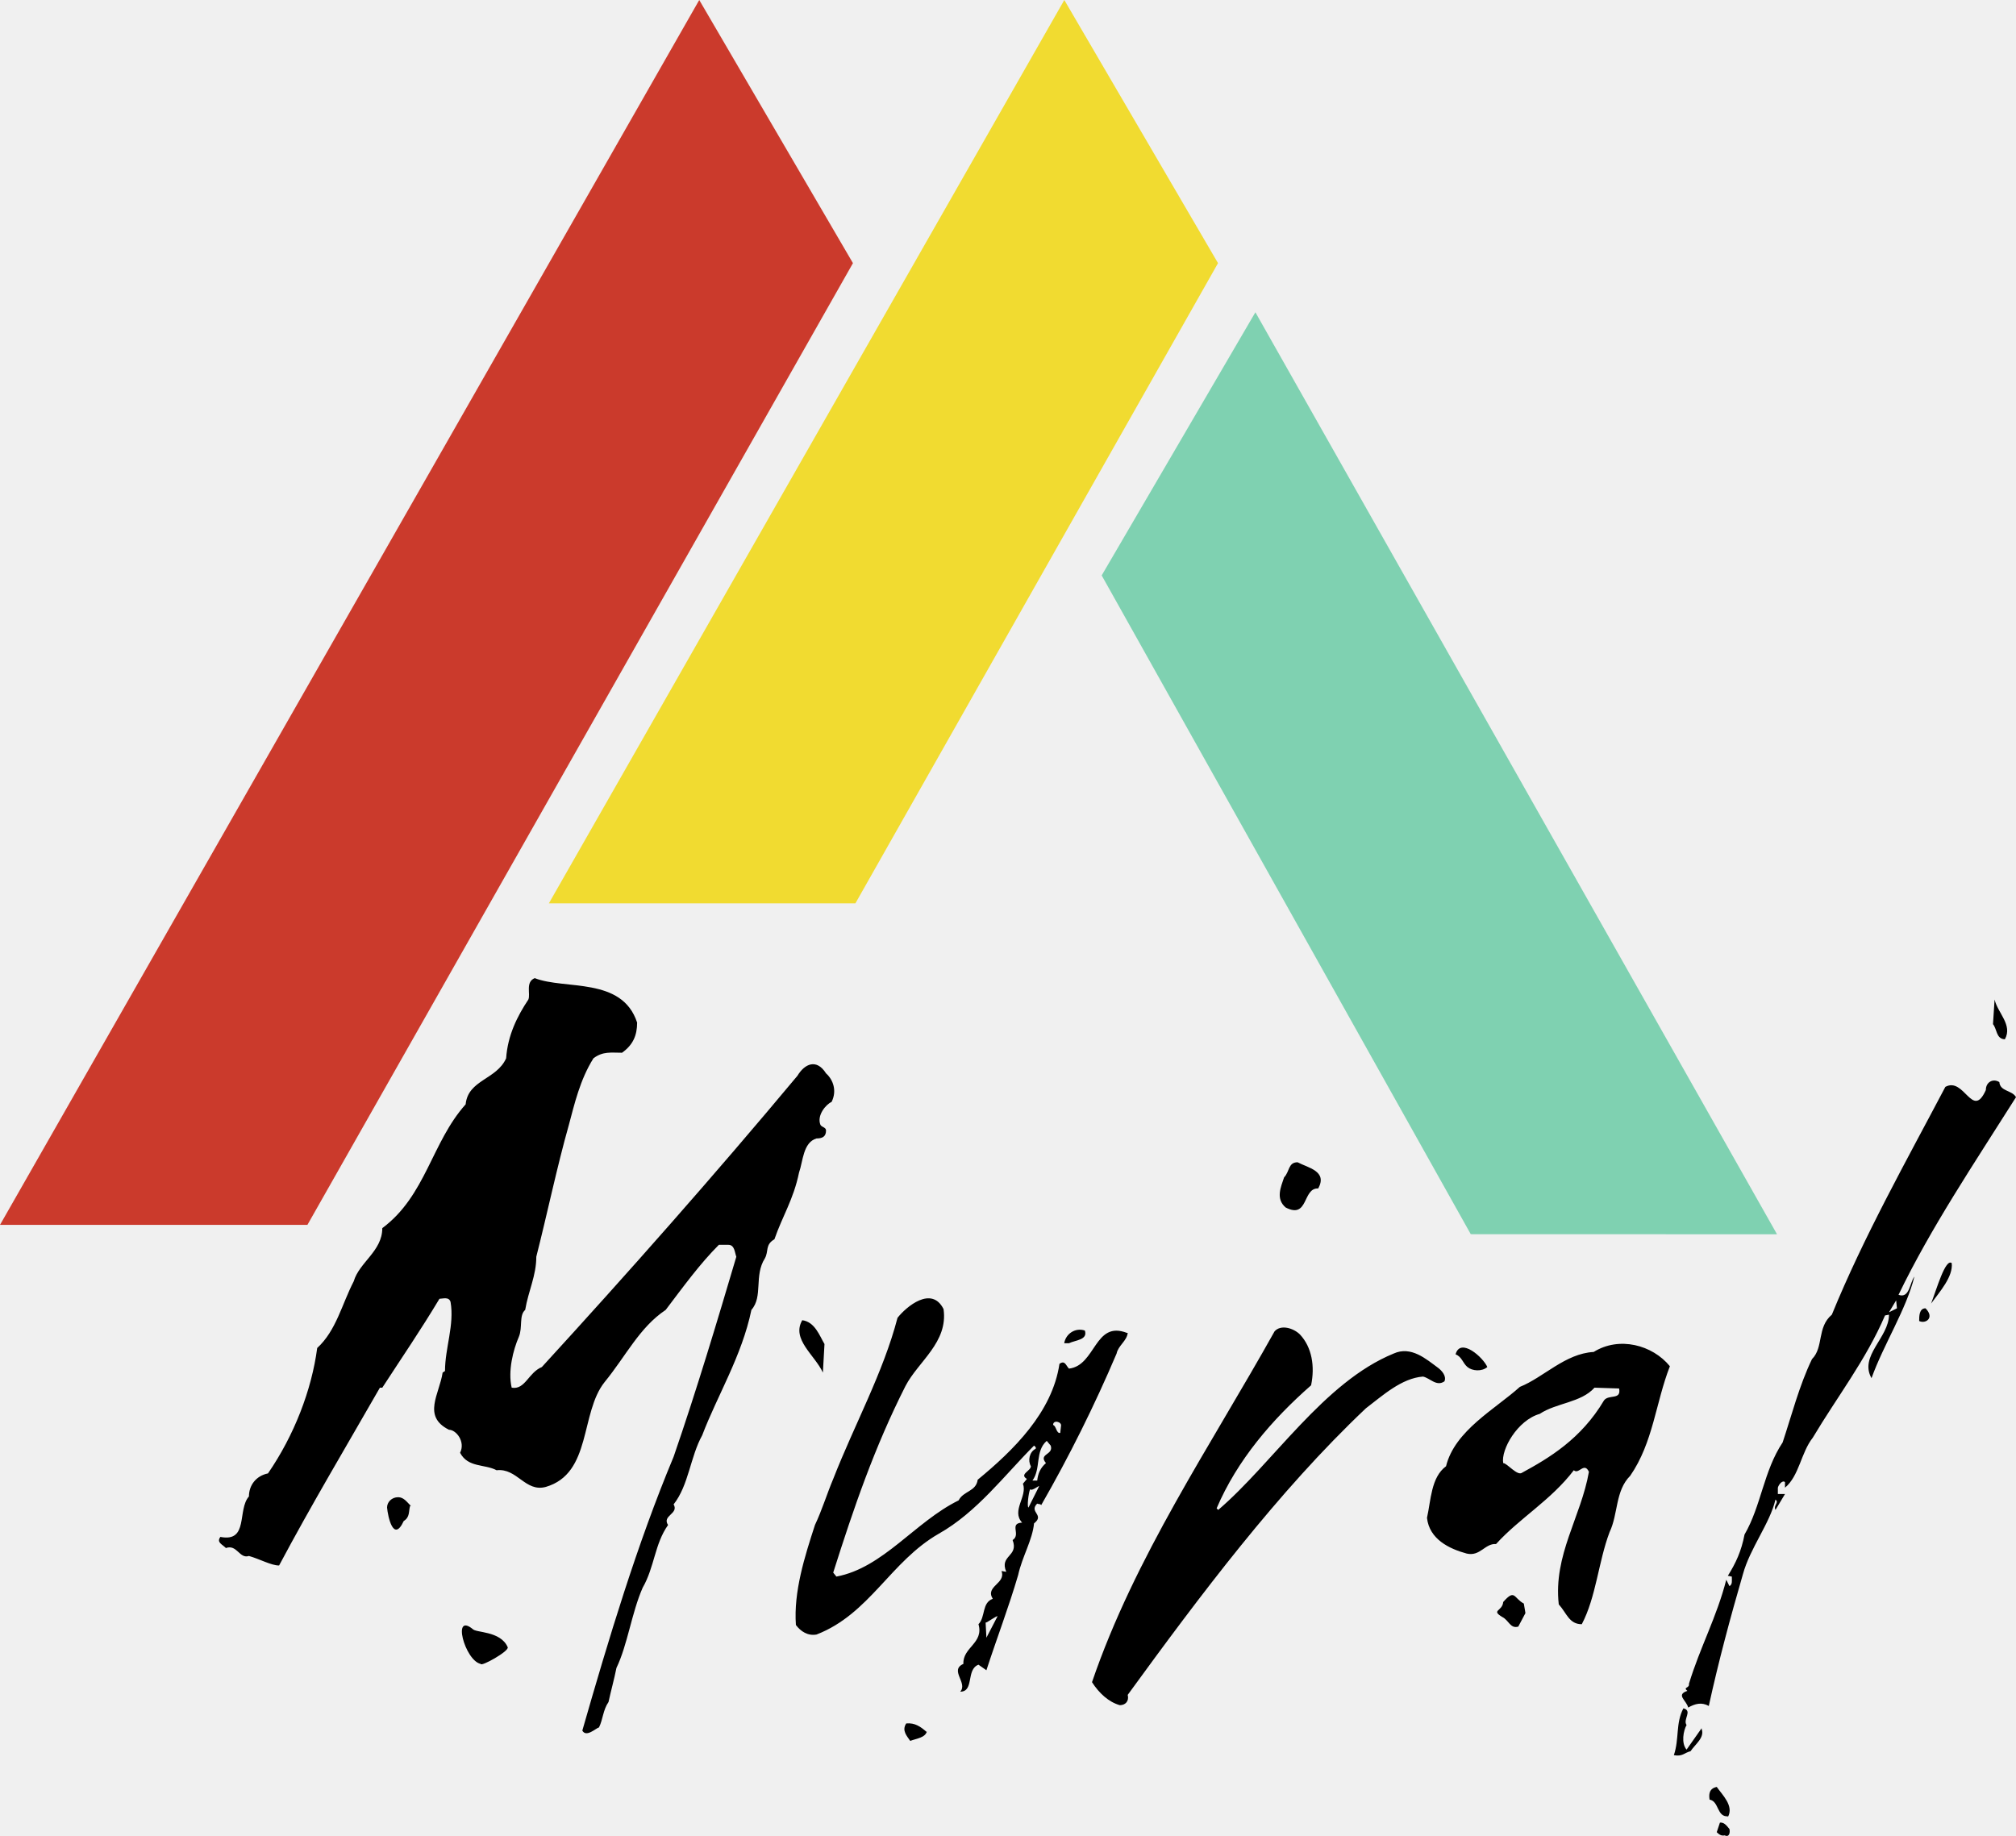
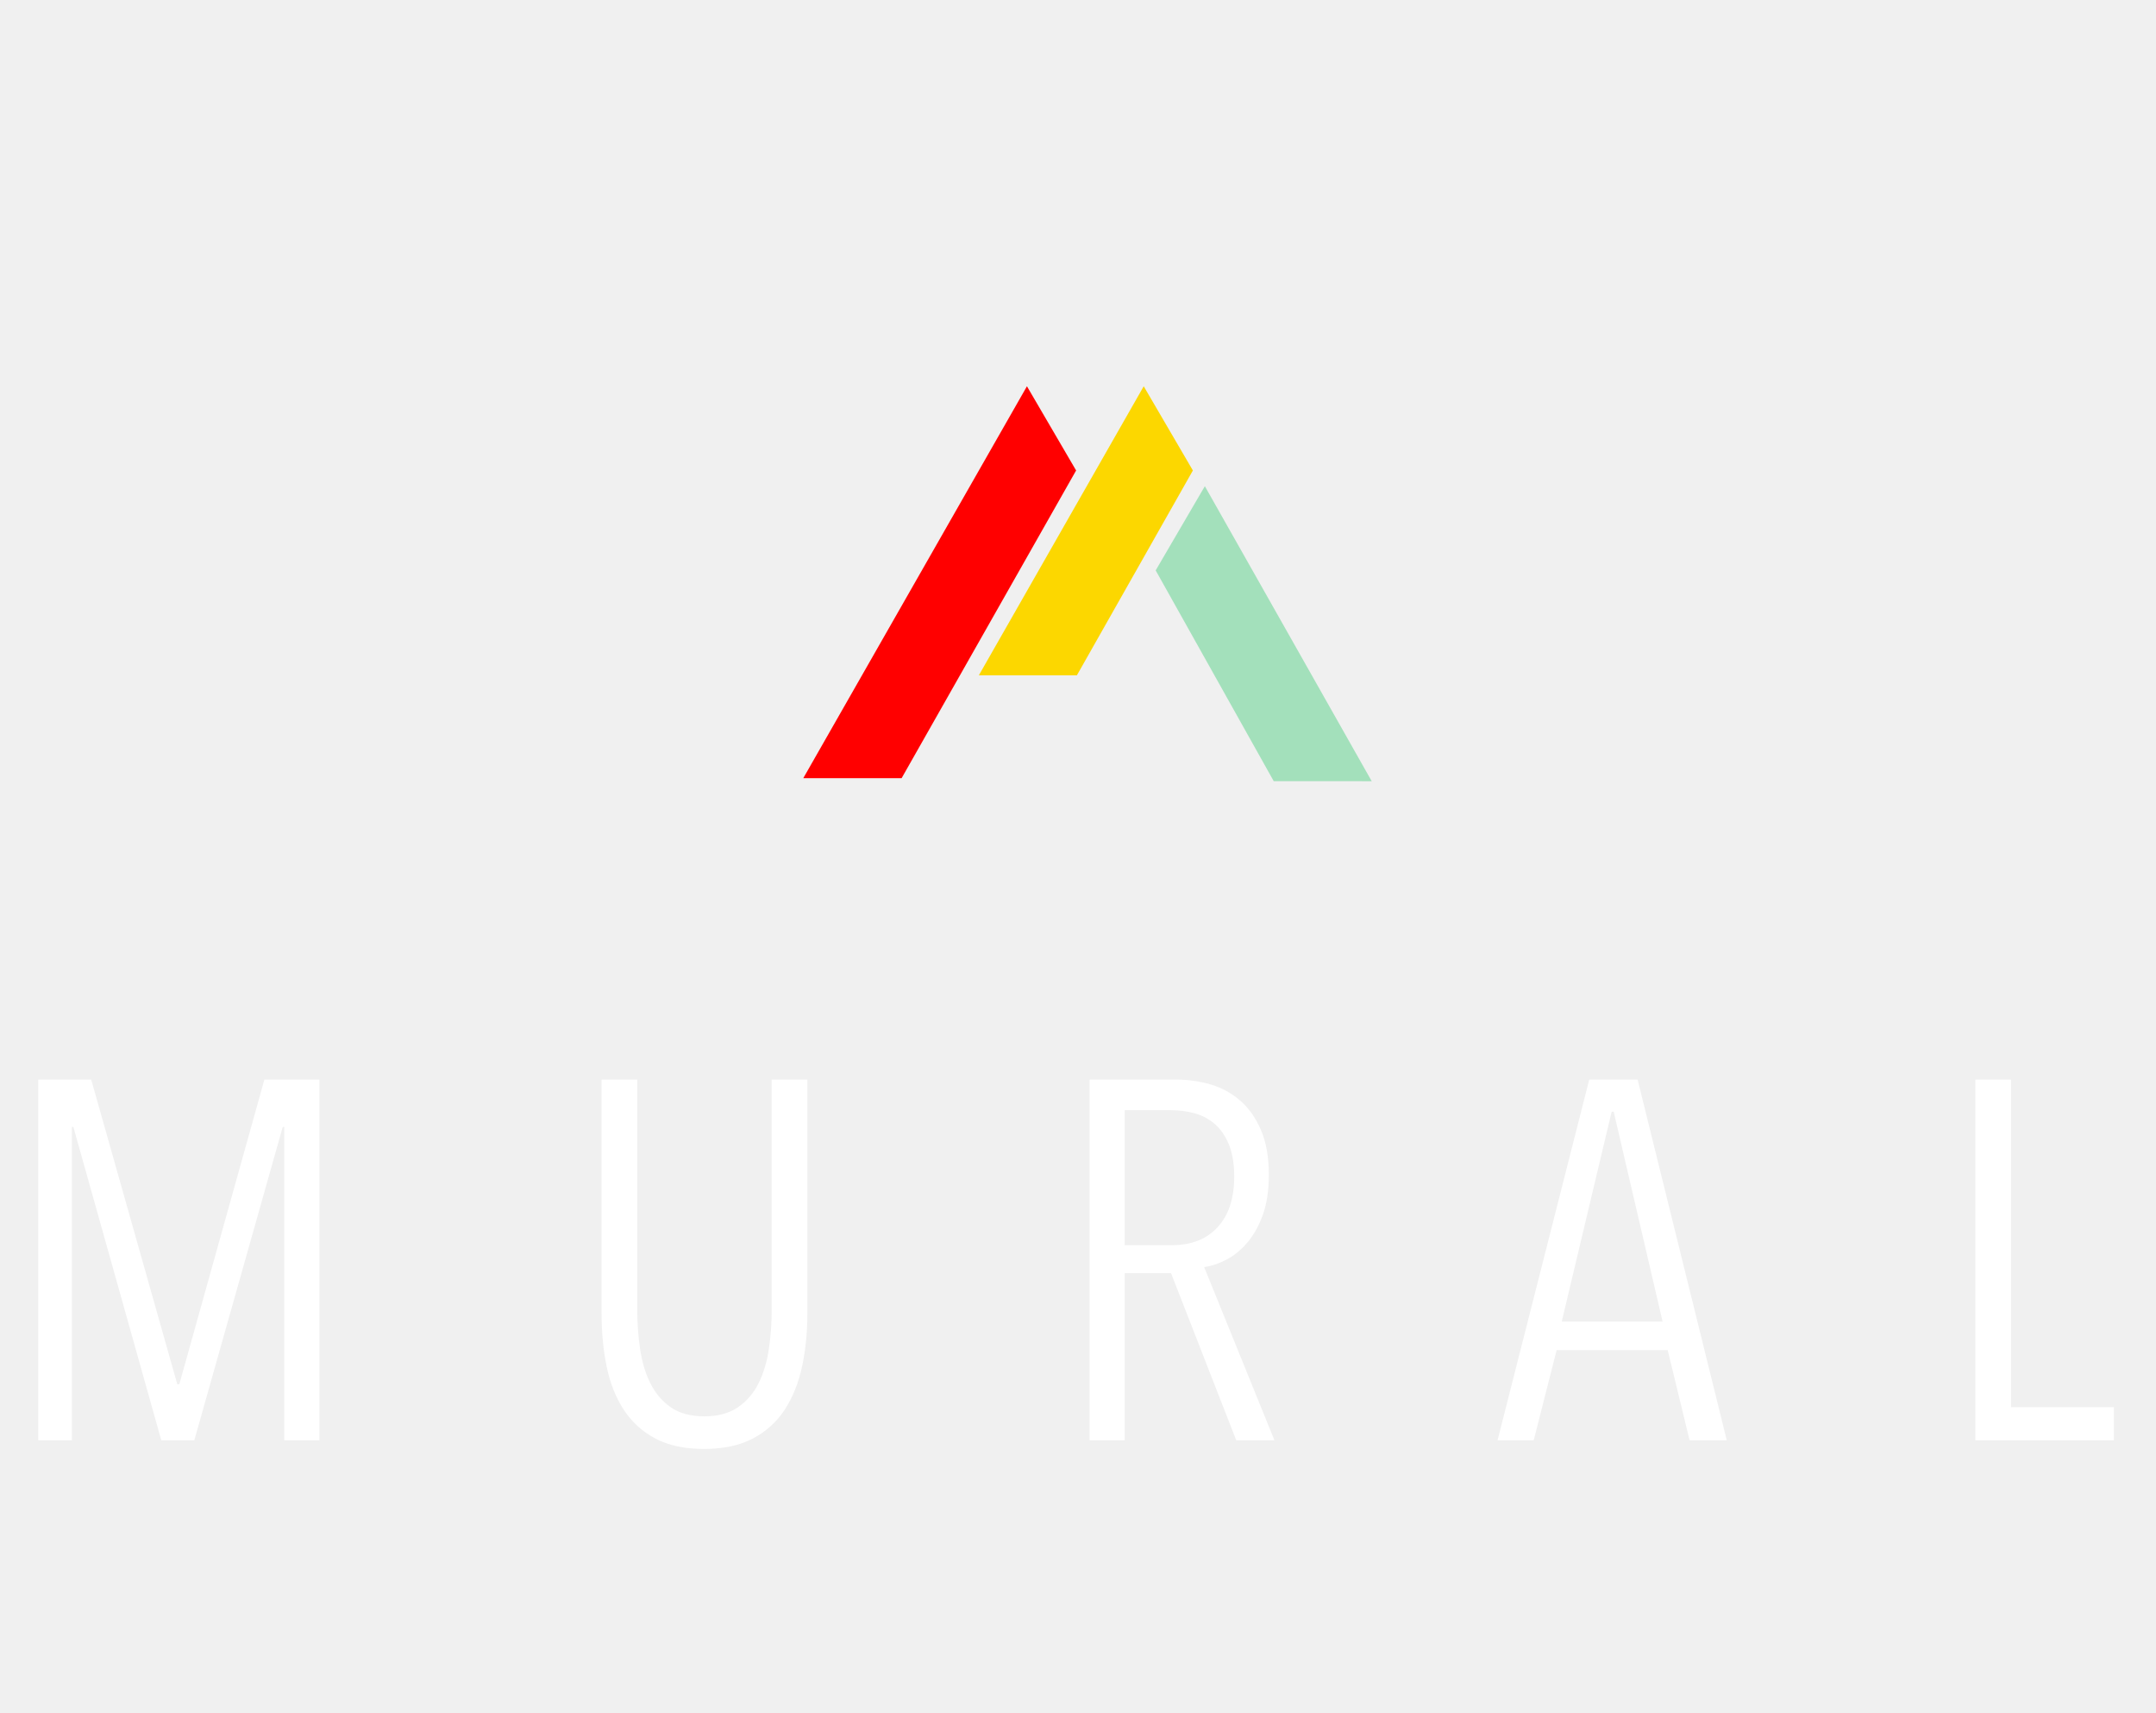
- <svg xmlns="http://www.w3.org/2000/svg" width="288.549" height="262.8" viewBox="0 0 288.549 262.8">
-   <path fill="#CB3A2C" d="M0 175.333h44l78.083-137.666-22-37.667z" />
-   <path fill="#F1DB30" d="M122.434 129.307l51.9-91.64-22-37.667L78.56 129.307z" />
-   <path fill="#7FD1B1" d="M179.684 44.7l74.66 131.977-43.834-.012-52.826-94.298z" />
-   <path d="M118.229 161.825c0 .909-.568 1.136-1.364 1.136-1.931.568-1.931 3.295-2.5 4.886-.795 3.863-2.386 6.249-3.522 9.544-1.363.795-.795 1.704-1.363 2.727-1.591 2.5-.228 5.454-1.932 7.386-1.363 6.589-4.886 12.271-7.044 17.951-1.704 3.067-1.931 7.157-4.09 9.885.795 1.363-1.705 1.591-.795 2.954-1.932 2.727-1.932 6.021-3.636 8.976-1.591 3.636-2.159 8.181-3.75 11.476-.341 1.704-.795 3.295-1.136 4.885-.795 1.137-.795 2.5-1.363 3.636-.455.114-1.818 1.478-2.386.455 3.749-13.066 7.839-26.7 13.066-39.198 3.295-9.544 6.249-19.429 8.976-28.631-.227-.568-.227-1.705-1.136-1.705h-1.363c-2.727 2.728-5.113 6.022-7.612 9.317-3.75 2.499-5.681 6.589-8.749 10.339-3.522 4.431-1.818 13.065-8.408 14.997-2.954.796-4.09-2.727-7.044-2.386-1.704-.909-4.09-.341-5.226-2.5.795-1.59-.568-3.295-1.591-3.295-3.863-1.931-1.363-5.112-.909-8.18l.341-.228c0-3.295 1.363-6.59.795-9.885-.227-.795-1.136-.454-1.59-.454-2.727 4.544-5.227 8.18-8.181 12.725h-.341c-4.885 8.521-9.771 16.702-14.429 25.45-1.136 0-2.727-.909-4.317-1.363-1.363.454-1.705-1.704-3.295-1.136-.568-.568-1.363-.796-.795-1.591 4.09.795 2.386-3.863 4.09-5.795 0-1.591 1.022-2.954 2.727-3.295 3.75-5.453 6.249-11.93 7.044-17.951 2.727-2.5 3.522-6.249 5.227-9.544.795-2.727 4.09-4.317 4.09-7.612 6.249-4.658 7.044-12.271 11.93-17.724.341-3.522 4.431-3.522 5.795-6.59.227-3.295 1.59-6.021 3.181-8.408.341-.795-.455-2.5.909-3.067 4.317 1.704 12.498-.228 14.657 6.362 0 1.818-.568 3.181-2.159 4.317-1.591 0-2.727-.227-4.09.795-1.931 3.068-2.727 6.59-3.522 9.543-1.704 6.022-3.068 12.612-4.658 18.861 0 2.727-1.136 4.885-1.591 7.612-.909.795-.341 2.499-.909 3.862-.795 1.818-1.591 4.886-1.023 7.271 1.932.341 2.386-2.158 4.317-2.954 12.271-13.406 24.542-27.268 36.585-41.697 1.022-1.704 2.727-2.5 4.09-.341 1.022.909 1.59 2.5.795 4.09-.795.342-2.159 1.932-1.59 3.295.226.342.794.342.794.797zm-59.535 53.74c-.227.796 0 1.591-.909 2.159-1.477 3.182-2.272-.682-2.386-1.932 0-.795.682-1.477 1.591-1.477.795 0 1.25.682 1.818 1.249h-.114zm8.976 17.612c.341.567 3.977.227 4.999 2.613.227.567-3.863 2.84-3.863 2.386-2.272-.455-4.204-7.612-1.023-4.886l-.113-.113zM159.818 193.751a203.414 203.414 0 0 1-10.794 21.701c-.113-.228-.454-.113-.568-.228-1.25 1.25 1.136 1.591-.455 2.841-.227 2.386-1.704 4.771-2.272 7.385-1.364 4.658-3.068 9.09-4.545 13.635l-1.136-.796c-1.818.682-.568 3.863-2.613 3.863 1.136-1.25-1.59-3.067.455-3.977-.114-2.386 2.954-2.954 2.159-5.681 1.022-1.022.455-3.068 2.045-3.636-1.136-1.818 1.931-2.159 1.25-3.977l.682.113c-1.022-2.386 1.818-2.159.909-4.545 1.25-.795-.568-2.386 1.363-2.499-1.591-1.704.795-3.75.114-5.567l.568-.682c-1.136-.682.568-1.137.568-1.818-.454-.795-.227-2.045.682-2.499.113-.228-.114-.341-.228-.455-4.204 4.204-8.18 9.544-13.634 12.611-6.931 3.978-9.885 11.476-17.497 14.43-1.25.228-2.272-.454-2.954-1.363-.341-4.771 1.25-9.771 2.727-14.315 1.022-2.159 1.704-4.432 2.613-6.59 3.068-7.84 7.158-15.225 9.203-23.064 1.25-1.591 4.886-4.658 6.59-1.25.682 4.772-3.636 7.499-5.454 11.021-4.431 8.748-7.385 17.383-10.339 26.699l.455.568c6.704-1.25 11.248-7.84 17.497-10.907.682-1.363 2.5-1.25 2.727-2.954 5.113-4.204 10.68-9.657 11.703-16.588.796-.568.909.228 1.364.682 3.861-.454 3.635-6.931 8.293-5.113h.113c-.114 1.138-1.364 1.819-1.591 2.955zm-42.038 2.728c-1.136-2.5-4.544-4.772-2.954-7.499 1.818.228 2.5 2.272 3.182 3.408l-.228 4.091zm14.884 51.354c-.227.909-1.477 1.022-2.386 1.363-.455-.682-1.25-1.477-.568-2.499 1.25-.114 2.045.454 2.954 1.249v-.113zm8.407-15.565l.114 2.158 1.591-3.067c-.114-.114-1.477.909-1.705.909zm7.613-19.429c.228-.454-.909.682-1.25.341-.228.568-.455 2.5-.228 2.613l1.478-2.954zm1.136-6.59c-1.704 1.478-.795 3.977-2.045 5.681h.682c.114-1.022.455-1.817 1.25-2.499-1.136-1.363 1.135-1.137.682-2.5l-.569-.682zm2.045-2.158c.113-.568-1.137-.909-1.137-.114.455.114.455 1.25 1.023 1.137l.114-1.023zm.454-11.817h.683c.908-.454 2.727-.454 2.271-1.818-1.363-.454-2.726.455-2.954 1.818zM203.676 197.046c-3.066.228-5.793 2.728-8.18 4.545-12.611 11.93-23.746 26.813-34.086 41.016.229.909-.34 1.478-1.135 1.478-1.592-.455-2.955-1.704-3.977-3.295 6.135-17.952 16.928-33.744 26.131-50.219.91-1.022 2.727-.455 3.637.454 1.703 1.818 2.158 4.545 1.59 7.271-5.566 4.886-10.566 10.681-13.52 17.61l.227.228c7.84-6.703 15.111-18.292 25.109-22.383 2.5-1.136 4.658.796 6.363 2.046.453.341 1.25 1.136.908 1.931-1.136.795-2.044-.455-3.067-.682zm-19.655-24.2c-1.479-1.25-.682-2.954-.229-4.317.795-.795.568-2.158 1.932-2.158 1.477.795 4.318 1.249 2.955 3.749-2.273-.114-1.363 4.43-4.658 2.726zM233.33 211.248c-2.158 2.159-1.703 5.454-2.953 8.067-1.592 4.204-1.932 9.316-3.977 13.18-1.818 0-2.158-1.591-3.295-2.841-.795-7.044 3.182-12.498 4.316-18.974-.682-1.478-1.477.454-2.158-.228-3.295 4.317-7.727 6.817-11.135 10.566-1.59-.113-2.271 1.817-4.203 1.363-2.5-.682-5.34-2.045-5.682-5.112.568-2.5.568-5.795 2.727-7.386 1.25-5.112 7.045-8.18 10.566-11.361 3.41-1.363 6.477-4.772 10.566-4.999 3.637-2.272 8.408-1.022 10.908 2.045-2.043 5.228-2.385 10.909-5.68 15.68zm-23.291-15.565c-.682-.567-.795-1.477-1.705-1.817.682-2.5 3.977.454 4.545 1.817-.795.681-2.158.568-2.84 0zm7.272 37.153c-1.137.341-1.363-.909-2.271-1.363-1.705-1.023 0-.796.113-2.159 1.703-1.932 1.477-.568 2.953.228l.229 1.363-1.024 1.931zm10.908-34.199c-1.932 2.159-5.455 2.159-7.84 3.75-3.182.908-5.568 5.112-5.227 7.044.568 0 2.045 1.932 2.727 1.363 3.75-2.045 8.408-4.771 11.703-10.339.682-.909 2.498 0 2.158-1.704l-3.521-.114zM243.557 247.492c.455 1.25-.908 2.159-1.59 3.182-.908.227-1.137.795-2.387.567.797-2.386.229-4.544 1.363-6.703 1.365.341-.113 1.591.455 2.386-.455.796-.795 2.613 0 3.522l2.158-3.067v.113zm28.177-62.148c1.59.568 1.59-1.704 2.271-2.613-1.135 4.658-4.43 9.771-6.135 14.543-1.818-3.182 2.5-5.794 2.5-9.089l-.568.113c-2.727 6.362-6.816 11.589-10.34 17.497-1.703 2.158-1.93 5.453-3.977 7.158v-.796c-.34-.341-.908.341-1.021.796v.908h1.021l-1.363 2.272c-.34-.682.568-1.022 0-1.477-.795 3.408-3.635 6.931-4.658 10.68-1.816 6.249-3.521 12.611-4.885 18.86-1.023-.568-1.932-.341-2.953.228-.229-1.022-1.818-1.818-.115-2.386-.682-.568.342-.342.229-1.023 1.59-5.226 3.977-9.543 5.34-14.884l.453.909c.455-.228.342-.795.342-1.363l-.568-.113c1.137-1.818 1.932-3.522 2.387-5.908 2.385-4.091 2.727-9.09 5.453-13.18 1.25-3.749 2.387-8.181 4.203-11.93 1.705-1.704.682-4.545 2.842-6.362 4.543-11.135 10.68-22.042 16.246-32.608 2.727-1.477 3.863 4.771 5.795.454 0-1.136 1.023-1.704 1.932-1.136.113 1.363 1.818 1.136 2.385 2.158-6.023 9.545-12.157 18.635-16.816 28.292zm-24.427 74.646c-1.59.113-1.25-2.159-2.613-2.386-.113-.682-.113-1.591 1.023-1.818.795 1.137 2.498 2.727 1.59 4.317v-.113zm-.455 2.727c-.453.113-.795-.113-1.135-.454l.453-1.363c.682-.114 1.137.682 1.363.908.115.455 0 1.25-.681.909zm23.519-74.873l1.137-.568-.113-1.137-1.024 1.705zm4.318 1.249c0-.682 0-1.817.908-1.817 1.364 1.363.001 2.272-.908 1.817zm1.704-2.499c.795-2.045 2.045-6.477 2.955-5.795.226 1.931-1.705 4.091-2.955 5.795zm10.453-37.835c-1.137-.114-1.023-1.477-1.59-2.159l.227-3.522c.455 1.932 2.613 3.636 1.477 5.681h-.114z" />
+ <svg xmlns="http://www.w3.org/2000/svg" version="1.1" id="Layer_1" x="0px" y="0px" width="564px" height="448px" viewBox="0 31.5 564 448" enable-background="new 0 31.5 564 448" xml:space="preserve">
+   <path fill="#FF0000" d="M210.129,235.042h25.725l45.652-80.488l-12.862-22.022L210.129,235.042z" />
+   <path fill="#FCD700" d="M281.71,208.132l30.343-53.577l-12.861-22.023l-43.132,75.6H281.71z" />
+   <path fill="#A3E0BB" d="M315.184,158.667l43.648,77.16l-25.628-0.007l-30.885-55.132L315.184,158.667z" />
+   <g>
+     <path fill="#FFFFFF" d="M74.36,408.212v-81.948h-0.4l-23.129,81.948H42.19l-22.996-81.948h-0.399v81.948H10v-94.341h13.858   l22.519,79.682h0.534l22.252-79.682h14.391v94.341H74.36z M209.806,388.956c-0.934,4.31-2.443,8.062-4.531,11.261   c-2.088,3.196-4.864,5.709-8.328,7.529c-3.464,1.818-7.729,2.729-12.792,2.729s-9.306-0.91-12.726-2.729   c-3.42-1.82-6.175-4.333-8.262-7.529c-2.089-3.199-3.576-6.951-4.464-11.261c-0.889-4.308-1.332-8.905-1.332-13.792v-61.293h9.327   v60.094c0,3.465,0.244,6.887,0.731,10.262c0.488,3.377,1.376,6.375,2.666,8.994c1.286,2.62,3.064,4.73,5.33,6.328   c2.265,1.602,5.217,2.399,8.861,2.399c3.552,0,6.483-0.8,8.794-2.399c2.309-1.598,4.107-3.708,5.396-6.328   c1.287-2.619,2.175-5.596,2.664-8.928c0.488-3.331,0.733-6.773,0.733-10.328v-60.094h9.327v61.293   C211.204,380.051,210.738,384.648,209.806,388.956z M323.396,408.212l-17.056-43.707h-12.125v43.707h-9.194v-94.341h22.652   c3.108,0,6.106,0.423,8.995,1.266c2.849,0.826,5.484,2.258,7.728,4.197c2.268,1.955,4.086,4.529,5.465,7.729   c1.376,3.199,2.063,7.107,2.063,11.726c0,3.998-0.513,7.44-1.53,10.329c-1.023,2.884-2.355,5.308-3.998,7.261   c-1.646,1.955-3.465,3.464-5.463,4.529c-2,1.067-3.979,1.733-5.933,1.997l18.389,45.309L323.396,408.212L323.396,408.212z    M322.865,339.256c0-3.361-0.467-6.174-1.398-8.43c-0.934-2.256-2.178-4.047-3.73-5.375c-1.543-1.321-3.365-2.275-5.329-2.789   c-2-0.531-4.064-0.796-6.197-0.796h-11.992v35.31h12.392c5.063,0,9.039-1.568,11.928-4.711   C321.42,349.323,322.865,344.92,322.865,339.256z M441.988,408.212l-5.729-23.587H407.21l-5.996,23.587h-9.461l23.983-94.341   h12.658l23.32,94.341H441.988z M422.135,322.266h-0.533l-13.058,54.898h26.384L422.135,322.266z M516.74,408.212v-94.341h9.326   v85.678h26.918v8.663H516.74z" />
+   </g>
</svg>
